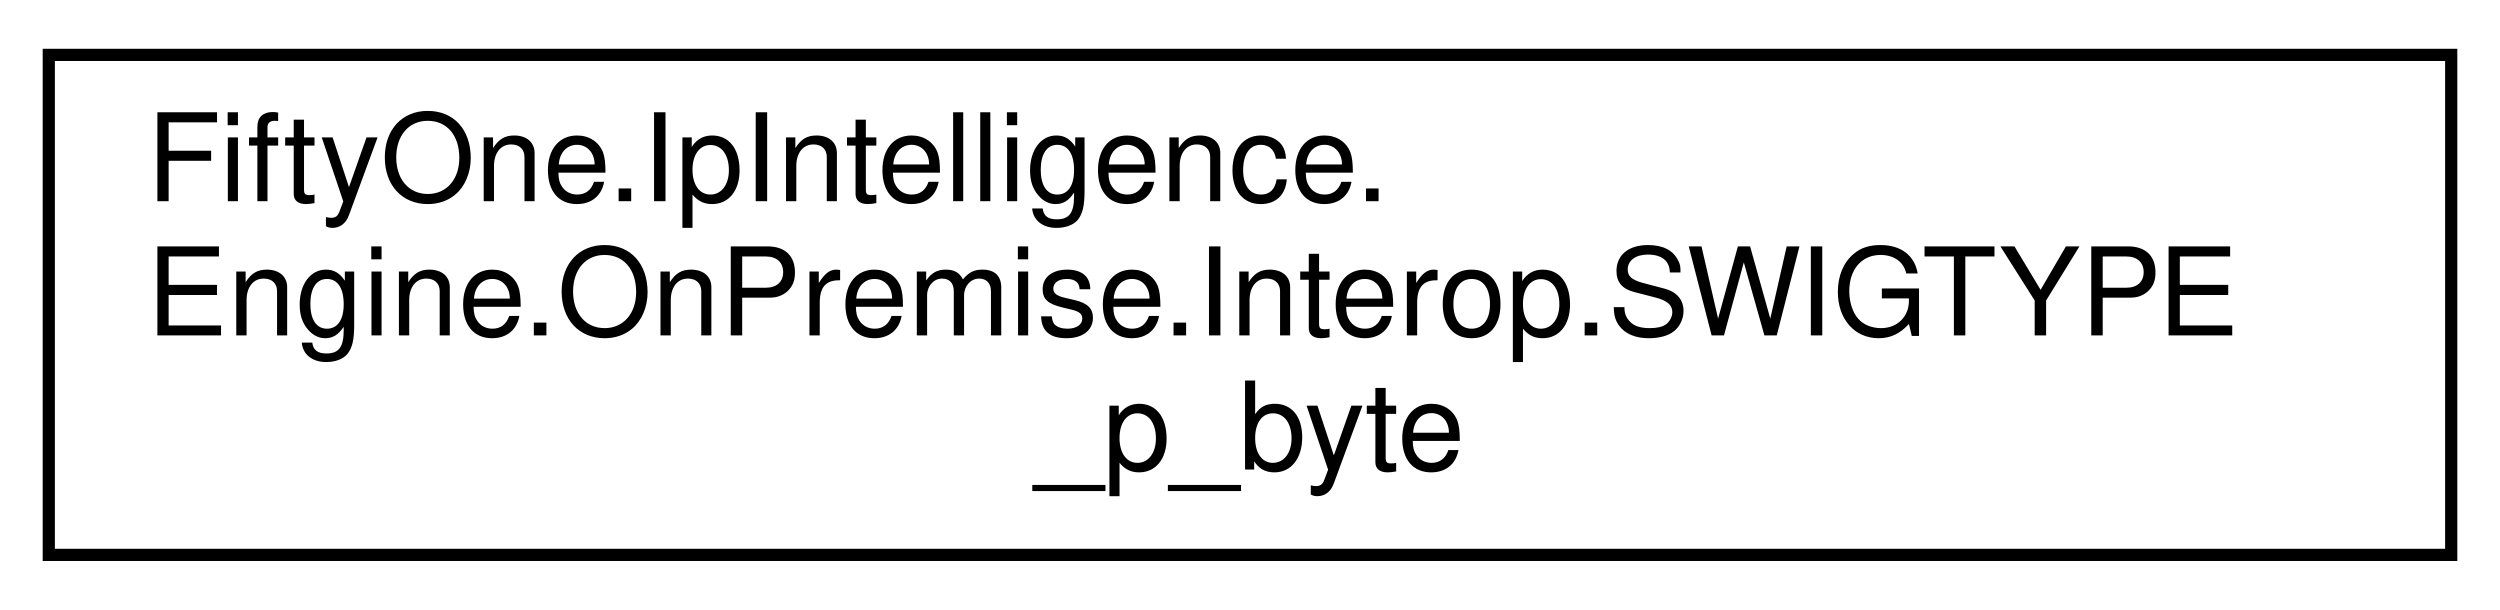
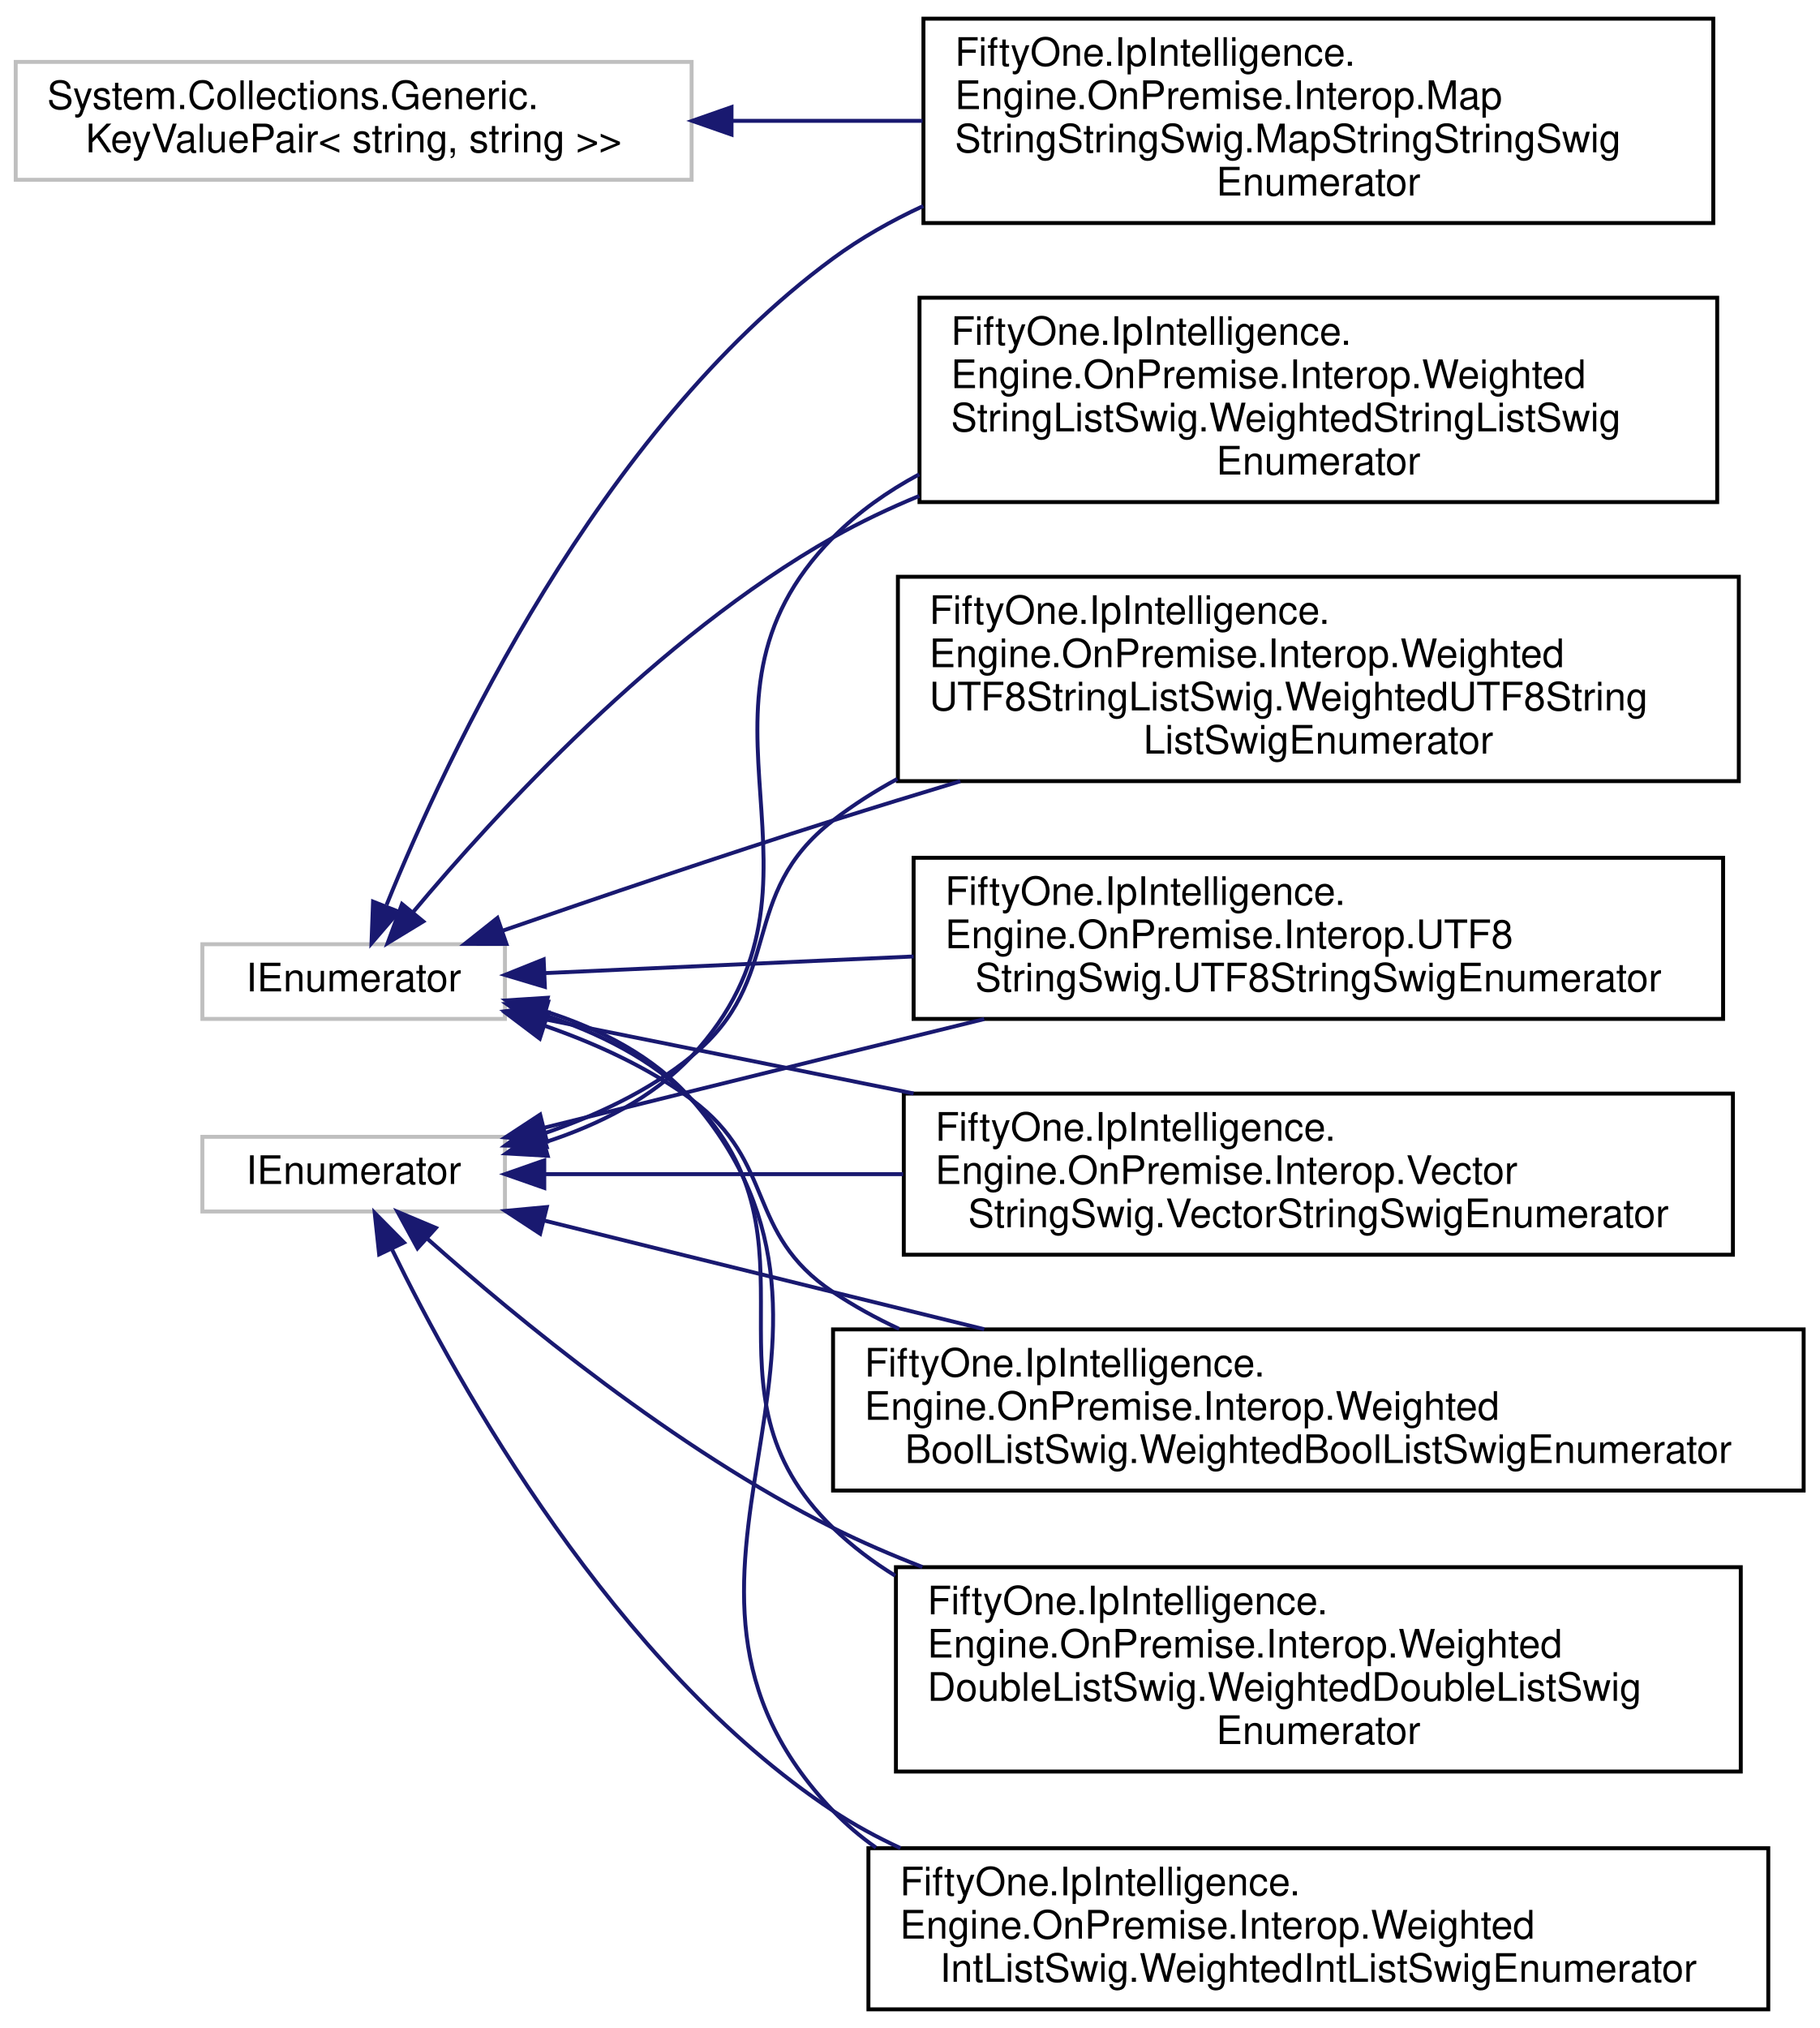
- <svg xmlns="http://www.w3.org/2000/svg" xmlns:xlink="http://www.w3.org/1999/xlink" width="205pt" height="50pt" viewBox="0.00 0.00 205.00 50.00">
-   <g id="graph0" class="graph" transform="scale(1 1) rotate(0) translate(4 46)">
+ <svg xmlns="http://www.w3.org/2000/svg" xmlns:xlink="http://www.w3.org/1999/xlink" width="463pt" height="516pt" viewBox="0.00 0.00 463.00 515.50">
+   <g id="graph0" class="graph" transform="scale(1 1) rotate(0) translate(4 511.5)">
    <g id="node1" class="node">
      <g id="a_node1">
-         <a xlink:href="class_fifty_one_1_1_ip_intelligence_1_1_engine_1_1_on_premise_1_1_interop_1_1_s_w_i_g_t_y_p_e__p__byte.html" target="_top" xlink:title=" ">
-           <polygon fill="none" stroke="black" points="0,-0.5 0,-41.5 197,-41.5 197,-0.5 0,-0.5" />
-           <text text-anchor="start" x="8" y="-29.5" font-family="Helvetica,sans-Serif" font-size="10.00">FiftyOne.IpIntelligence.</text>
-           <text text-anchor="start" x="8" y="-18.5" font-family="Helvetica,sans-Serif" font-size="10.00">Engine.OnPremise.Interop.SWIGTYPE</text>
-           <text text-anchor="middle" x="98.5" y="-7.5" font-family="Helvetica,sans-Serif" font-size="10.00">_p_byte</text>
+         <a xlink:title=" ">
+           <polygon fill="none" stroke="#bfbfbf" points="47.5,-252.5 47.5,-271.5 124.5,-271.5 124.5,-252.5 47.5,-252.5" />
+           <text text-anchor="middle" x="86" y="-259.5" font-family="Helvetica,sans-Serif" font-size="10.00">IEnumerator</text>
        </a>
      </g>
    </g>
+     <g id="node2" class="node">
+       <g id="a_node2">
+         <a xlink:href="class_fifty_one_1_1_ip_intelligence_1_1_engine_1_1_on_premise_1_1_interop_1_1_map_string_string_afc829270b0fda0cf022c534f8fd28ee.html" target="_top" xlink:title="Note that the IEnumerator documentation requires an InvalidOperationException to be thrown whenever t...">
+           <polygon fill="none" stroke="black" points="231,-455 231,-507 432,-507 432,-455 231,-455" />
+           <text text-anchor="start" x="239" y="-495" font-family="Helvetica,sans-Serif" font-size="10.00">FiftyOne.IpIntelligence.</text>
+           <text text-anchor="start" x="239" y="-484" font-family="Helvetica,sans-Serif" font-size="10.00">Engine.OnPremise.Interop.Map</text>
+           <text text-anchor="start" x="239" y="-473" font-family="Helvetica,sans-Serif" font-size="10.00">StringStringSwig.MapStringStringSwig</text>
+           <text text-anchor="middle" x="331.5" y="-462" font-family="Helvetica,sans-Serif" font-size="10.00">Enumerator</text>
+         </a>
+       </g>
+     </g>
+     <g id="edge1" class="edge">
+       <path fill="none" stroke="midnightblue" d="M94.37,-281.5C109.62,-319.18 148.27,-402.11 208,-446 215.04,-451.17 222.82,-455.58 230.96,-459.34" />
+       <polygon fill="midnightblue" stroke="midnightblue" points="97.45,-279.78 90.54,-271.75 90.94,-282.34 97.45,-279.78" />
+     </g>
+     <g id="node3" class="node">
+       <g id="a_node3">
+         <a xlink:href="class_fifty_one_1_1_ip_intelligence_1_1_engine_1_1_on_premise_1_1_interop_1_1_u_t_f8_string_swig93f4cce6d61ca5f20ae6abf29399e8e6.html" target="_top" xlink:title="Note that the IEnumerator documentation requires an InvalidOperationException to be thrown whenever t...">
+           <polygon fill="none" stroke="black" points="228.5,-252.5 228.5,-293.5 434.5,-293.5 434.5,-252.5 228.5,-252.5" />
+           <text text-anchor="start" x="236.5" y="-281.5" font-family="Helvetica,sans-Serif" font-size="10.00">FiftyOne.IpIntelligence.</text>
+           <text text-anchor="start" x="236.5" y="-270.5" font-family="Helvetica,sans-Serif" font-size="10.00">Engine.OnPremise.Interop.UTF8</text>
+           <text text-anchor="middle" x="331.5" y="-259.5" font-family="Helvetica,sans-Serif" font-size="10.00">StringSwig.UTF8StringSwigEnumerator</text>
+         </a>
+       </g>
+     </g>
+     <g id="edge2" class="edge">
+       <path fill="none" stroke="midnightblue" d="M134.74,-264.16C161.51,-265.37 195.97,-266.92 228.49,-268.39" />
+       <polygon fill="midnightblue" stroke="midnightblue" points="134.66,-260.65 124.51,-263.69 134.35,-267.64 134.66,-260.65" />
+     </g>
+     <g id="node4" class="node">
+       <g id="a_node4">
+         <a xlink:href="class_fifty_one_1_1_ip_intelligence_1_1_engine_1_1_on_premise_1_1_interop_1_1_vector_string_swig452eeae6ddefab7107be9b48b95f3874.html" target="_top" xlink:title="Note that the IEnumerator documentation requires an InvalidOperationException to be thrown whenever t...">
+           <polygon fill="none" stroke="black" points="226,-192.5 226,-233.5 437,-233.5 437,-192.5 226,-192.5" />
+           <text text-anchor="start" x="234" y="-221.5" font-family="Helvetica,sans-Serif" font-size="10.00">FiftyOne.IpIntelligence.</text>
+           <text text-anchor="start" x="234" y="-210.5" font-family="Helvetica,sans-Serif" font-size="10.00">Engine.OnPremise.Interop.Vector</text>
+           <text text-anchor="middle" x="331.5" y="-199.5" font-family="Helvetica,sans-Serif" font-size="10.00">StringSwig.VectorStringSwigEnumerator</text>
+         </a>
+       </g>
+     </g>
+     <g id="edge3" class="edge">
+       <path fill="none" stroke="midnightblue" d="M134.39,-252.46C161.21,-247.07 195.82,-240.1 228.49,-233.53" />
+       <polygon fill="midnightblue" stroke="midnightblue" points="133.63,-249.05 124.51,-254.45 135.01,-255.91 133.63,-249.05" />
+     </g>
+     <g id="node5" class="node">
+       <g id="a_node5">
+         <a xlink:href="class_fifty_one_1_1_ip_intelligence_1_1_engine_1_1_on_premise_1_1_interop_1_1_weighted_bool_list687255ffcae427f162c49217e79891d5.html" target="_top" xlink:title="Note that the IEnumerator documentation requires an InvalidOperationException to be thrown whenever t...">
+           <polygon fill="none" stroke="black" points="208,-132.5 208,-173.5 455,-173.5 455,-132.5 208,-132.5" />
+           <text text-anchor="start" x="216" y="-161.5" font-family="Helvetica,sans-Serif" font-size="10.00">FiftyOne.IpIntelligence.</text>
+           <text text-anchor="start" x="216" y="-150.5" font-family="Helvetica,sans-Serif" font-size="10.00">Engine.OnPremise.Interop.Weighted</text>
+           <text text-anchor="middle" x="331.5" y="-139.5" font-family="Helvetica,sans-Serif" font-size="10.00">BoolListSwig.WeightedBoolListSwigEnumerator</text>
+         </a>
+       </g>
+     </g>
+     <g id="edge4" class="edge">
+       <path fill="none" stroke="midnightblue" d="M134.64,-250.75C147.54,-246.27 160.98,-240.17 172,-232 193.7,-215.9 185.53,-198 208,-183 213.28,-179.47 218.94,-176.36 224.82,-173.62" />
+       <polygon fill="midnightblue" stroke="midnightblue" points="133.37,-247.48 124.92,-253.86 135.51,-254.14 133.37,-247.48" />
+     </g>
+     <g id="node6" class="node">
+       <g id="a_node6">
+         <a xlink:href="class_fifty_one_1_1_ip_intelligence_1_1_engine_1_1_on_premise_1_1_interop_1_1_weighted_double_li036fcb7432588bb1d64a85c15fd2bc88.html" target="_top" xlink:title="Note that the IEnumerator documentation requires an InvalidOperationException to be thrown whenever t...">
+           <polygon fill="none" stroke="black" points="224,-61 224,-113 439,-113 439,-61 224,-61" />
+           <text text-anchor="start" x="232" y="-101" font-family="Helvetica,sans-Serif" font-size="10.00">FiftyOne.IpIntelligence.</text>
+           <text text-anchor="start" x="232" y="-90" font-family="Helvetica,sans-Serif" font-size="10.00">Engine.OnPremise.Interop.Weighted</text>
+           <text text-anchor="start" x="232" y="-79" font-family="Helvetica,sans-Serif" font-size="10.00">DoubleListSwig.WeightedDoubleListSwig</text>
+           <text text-anchor="middle" x="331.5" y="-68" font-family="Helvetica,sans-Serif" font-size="10.00">Enumerator</text>
+         </a>
+       </g>
+     </g>
+     <g id="edge5" class="edge">
+       <path fill="none" stroke="midnightblue" d="M134.67,-253.46C148.19,-249.01 161.95,-242.25 172,-232 207.71,-195.56 171.33,-158.47 208,-123 212.78,-118.38 218.12,-114.34 223.83,-110.82" />
+       <polygon fill="midnightblue" stroke="midnightblue" points="133.54,-250.15 124.92,-256.31 135.5,-256.86 133.54,-250.15" />
+     </g>
+     <g id="node7" class="node">
+       <g id="a_node7">
+         <a xlink:href="class_fifty_one_1_1_ip_intelligence_1_1_engine_1_1_on_premise_1_1_interop_1_1_weighted_int_list_9c276fa810f30b06c3cdc1b93ea2afab.html" target="_top" xlink:title="Note that the IEnumerator documentation requires an InvalidOperationException to be thrown whenever t...">
+           <polygon fill="none" stroke="black" points="217,-0.5 217,-41.5 446,-41.5 446,-0.5 217,-0.5" />
+           <text text-anchor="start" x="225" y="-29.5" font-family="Helvetica,sans-Serif" font-size="10.00">FiftyOne.IpIntelligence.</text>
+           <text text-anchor="start" x="225" y="-18.5" font-family="Helvetica,sans-Serif" font-size="10.00">Engine.OnPremise.Interop.Weighted</text>
+           <text text-anchor="middle" x="331.5" y="-7.5" font-family="Helvetica,sans-Serif" font-size="10.00">IntListSwig.WeightedIntListSwigEnumerator</text>
+         </a>
+       </g>
+     </g>
+     <g id="edge6" class="edge">
+       <path fill="none" stroke="midnightblue" d="M134.75,-254.43C148.54,-250.02 162.44,-243.04 172,-232 225.71,-170.01 151.29,-110.25 208,-51 211.33,-47.52 214.99,-44.42 218.91,-41.65" />
+       <polygon fill="midnightblue" stroke="midnightblue" points="133.49,-251.15 124.79,-257.21 135.37,-257.89 133.49,-251.15" />
+     </g>
+     <g id="node8" class="node">
+       <g id="a_node8">
+         <a xlink:href="class_fifty_one_1_1_ip_intelligence_1_1_engine_1_1_on_premise_1_1_interop_1_1_weighted_string_liad3b5e00a7cb58314813a24440d0c1f5.html" target="_top" xlink:title="Note that the IEnumerator documentation requires an InvalidOperationException to be thrown whenever t...">
+           <polygon fill="none" stroke="black" points="230,-384 230,-436 433,-436 433,-384 230,-384" />
+           <text text-anchor="start" x="238" y="-424" font-family="Helvetica,sans-Serif" font-size="10.00">FiftyOne.IpIntelligence.</text>
+           <text text-anchor="start" x="238" y="-413" font-family="Helvetica,sans-Serif" font-size="10.00">Engine.OnPremise.Interop.Weighted</text>
+           <text text-anchor="start" x="238" y="-402" font-family="Helvetica,sans-Serif" font-size="10.00">StringListSwig.WeightedStringListSwig</text>
+           <text text-anchor="middle" x="331.5" y="-391" font-family="Helvetica,sans-Serif" font-size="10.00">Enumerator</text>
+         </a>
+       </g>
+     </g>
+     <g id="edge7" class="edge">
+       <path fill="none" stroke="midnightblue" d="M101.13,-279.68C121.95,-304.56 163.24,-349.68 208,-375 214.93,-378.92 222.33,-382.43 229.94,-385.57" />
+       <polygon fill="midnightblue" stroke="midnightblue" points="103.71,-277.3 94.65,-271.79 98.3,-281.74 103.71,-277.3" />
+     </g>
+     <g id="node9" class="node">
+       <g id="a_node9">
+         <a xlink:href="class_fifty_one_1_1_ip_intelligence_1_1_engine_1_1_on_premise_1_1_interop_1_1_weighted_u_t_f8_st865f5c639ab4fc06fc409320805505c2.html" target="_top" xlink:title="Note that the IEnumerator documentation requires an InvalidOperationException to be thrown whenever t...">
+           <polygon fill="none" stroke="black" points="224.5,-313 224.5,-365 438.5,-365 438.5,-313 224.5,-313" />
+           <text text-anchor="start" x="232.5" y="-353" font-family="Helvetica,sans-Serif" font-size="10.00">FiftyOne.IpIntelligence.</text>
+           <text text-anchor="start" x="232.5" y="-342" font-family="Helvetica,sans-Serif" font-size="10.00">Engine.OnPremise.Interop.Weighted</text>
+           <text text-anchor="start" x="232.5" y="-331" font-family="Helvetica,sans-Serif" font-size="10.00">UTF8StringListSwig.WeightedUTF8String</text>
+           <text text-anchor="middle" x="331.5" y="-320" font-family="Helvetica,sans-Serif" font-size="10.00">ListSwigEnumerator</text>
+         </a>
+       </g>
+     </g>
+     <g id="edge8" class="edge">
+       <path fill="none" stroke="midnightblue" d="M124.01,-274.98C147.9,-283.25 179.69,-294.05 208,-303 218.46,-306.31 229.46,-309.68 240.39,-312.98" />
+       <polygon fill="midnightblue" stroke="midnightblue" points="124.88,-271.58 114.29,-271.6 122.59,-278.19 124.88,-271.58" />
+     </g>
+     <g id="node10" class="node">
+       <g id="a_node10">
+         <a xlink:title=" ">
+           <polygon fill="none" stroke="#bfbfbf" points="47.5,-203.5 47.5,-222.5 124.5,-222.5 124.5,-203.5 47.5,-203.5" />
+           <text text-anchor="middle" x="86" y="-210.5" font-family="Helvetica,sans-Serif" font-size="10.00">IEnumerator</text>
+         </a>
+       </g>
+     </g>
+     <g id="edge9" class="edge">
+       <path fill="none" stroke="midnightblue" d="M134.5,-224.81C156.8,-230.35 183.76,-237.03 208,-243 220.44,-246.06 233.59,-249.3 246.47,-252.46" />
+       <polygon fill="midnightblue" stroke="midnightblue" points="135.15,-221.37 124.6,-222.35 133.46,-228.16 135.15,-221.37" />
+     </g>
+     <g id="edge10" class="edge">
+       <path fill="none" stroke="midnightblue" d="M134.83,-213C160.86,-213 194.14,-213 225.84,-213" />
+       <polygon fill="midnightblue" stroke="midnightblue" points="134.51,-209.5 124.51,-213 134.51,-216.5 134.51,-209.5" />
+     </g>
+     <g id="edge11" class="edge">
+       <path fill="none" stroke="midnightblue" d="M134.5,-201.19C156.8,-195.65 183.76,-188.97 208,-183 220.44,-179.94 233.59,-176.7 246.47,-173.54" />
+       <polygon fill="midnightblue" stroke="midnightblue" points="133.46,-197.84 124.6,-203.65 135.15,-204.63 133.46,-197.84" />
+     </g>
+     <g id="edge12" class="edge">
+       <path fill="none" stroke="midnightblue" d="M104.86,-196.48C127.34,-176.48 167.91,-143 208,-123 215.24,-119.39 222.91,-116.08 230.73,-113.05" />
+       <polygon fill="midnightblue" stroke="midnightblue" points="102.24,-194.13 97.16,-203.43 106.93,-199.32 102.24,-194.13" />
+     </g>
+     <g id="edge13" class="edge">
+       <path fill="none" stroke="midnightblue" d="M95.81,-193.76C112.54,-159.45 152.29,-87.88 208,-51 213.39,-47.43 219.16,-44.29 225.15,-41.52" />
+       <polygon fill="midnightblue" stroke="midnightblue" points="92.49,-192.59 91.36,-203.13 98.81,-195.6 92.49,-192.59" />
+     </g>
+     <g id="edge14" class="edge">
+       <path fill="none" stroke="midnightblue" d="M134.65,-221.1C148.3,-225.53 162.14,-232.39 172,-243 213.4,-287.54 165.26,-331.74 208,-375 214.37,-381.45 221.85,-386.73 229.91,-391.06" />
+       <polygon fill="midnightblue" stroke="midnightblue" points="135.38,-217.67 124.8,-218.28 133.45,-224.4 135.38,-217.67" />
+     </g>
+     <g id="edge15" class="edge">
+       <path fill="none" stroke="midnightblue" d="M134.44,-223.36C147.58,-227.84 161.18,-234.17 172,-243 196.09,-262.67 183.4,-283.98 208,-303 213.09,-306.93 218.59,-310.43 224.36,-313.56" />
+       <polygon fill="midnightblue" stroke="midnightblue" points="135.13,-219.91 124.54,-220.27 133.05,-226.59 135.13,-219.91" />
+     </g>
+     <g id="node11" class="node">
+       <g id="a_node11">
+         <a xlink:title=" ">
+           <polygon fill="none" stroke="#bfbfbf" points="0,-466 0,-496 172,-496 172,-466 0,-466" />
+           <text text-anchor="start" x="8" y="-484" font-family="Helvetica,sans-Serif" font-size="10.00">System.Collections.Generic.</text>
+           <text text-anchor="middle" x="86" y="-473" font-family="Helvetica,sans-Serif" font-size="10.00">KeyValuePair&lt; string, string &gt;&gt;</text>
+         </a>
+       </g>
+     </g>
+     <g id="edge16" class="edge">
+       <path fill="none" stroke="midnightblue" d="M182.48,-481C198.33,-481 214.81,-481 230.77,-481" />
+       <polygon fill="midnightblue" stroke="midnightblue" points="182.16,-477.5 172.16,-481 182.16,-484.5 182.16,-477.5" />
+     </g>
  </g>
</svg>
